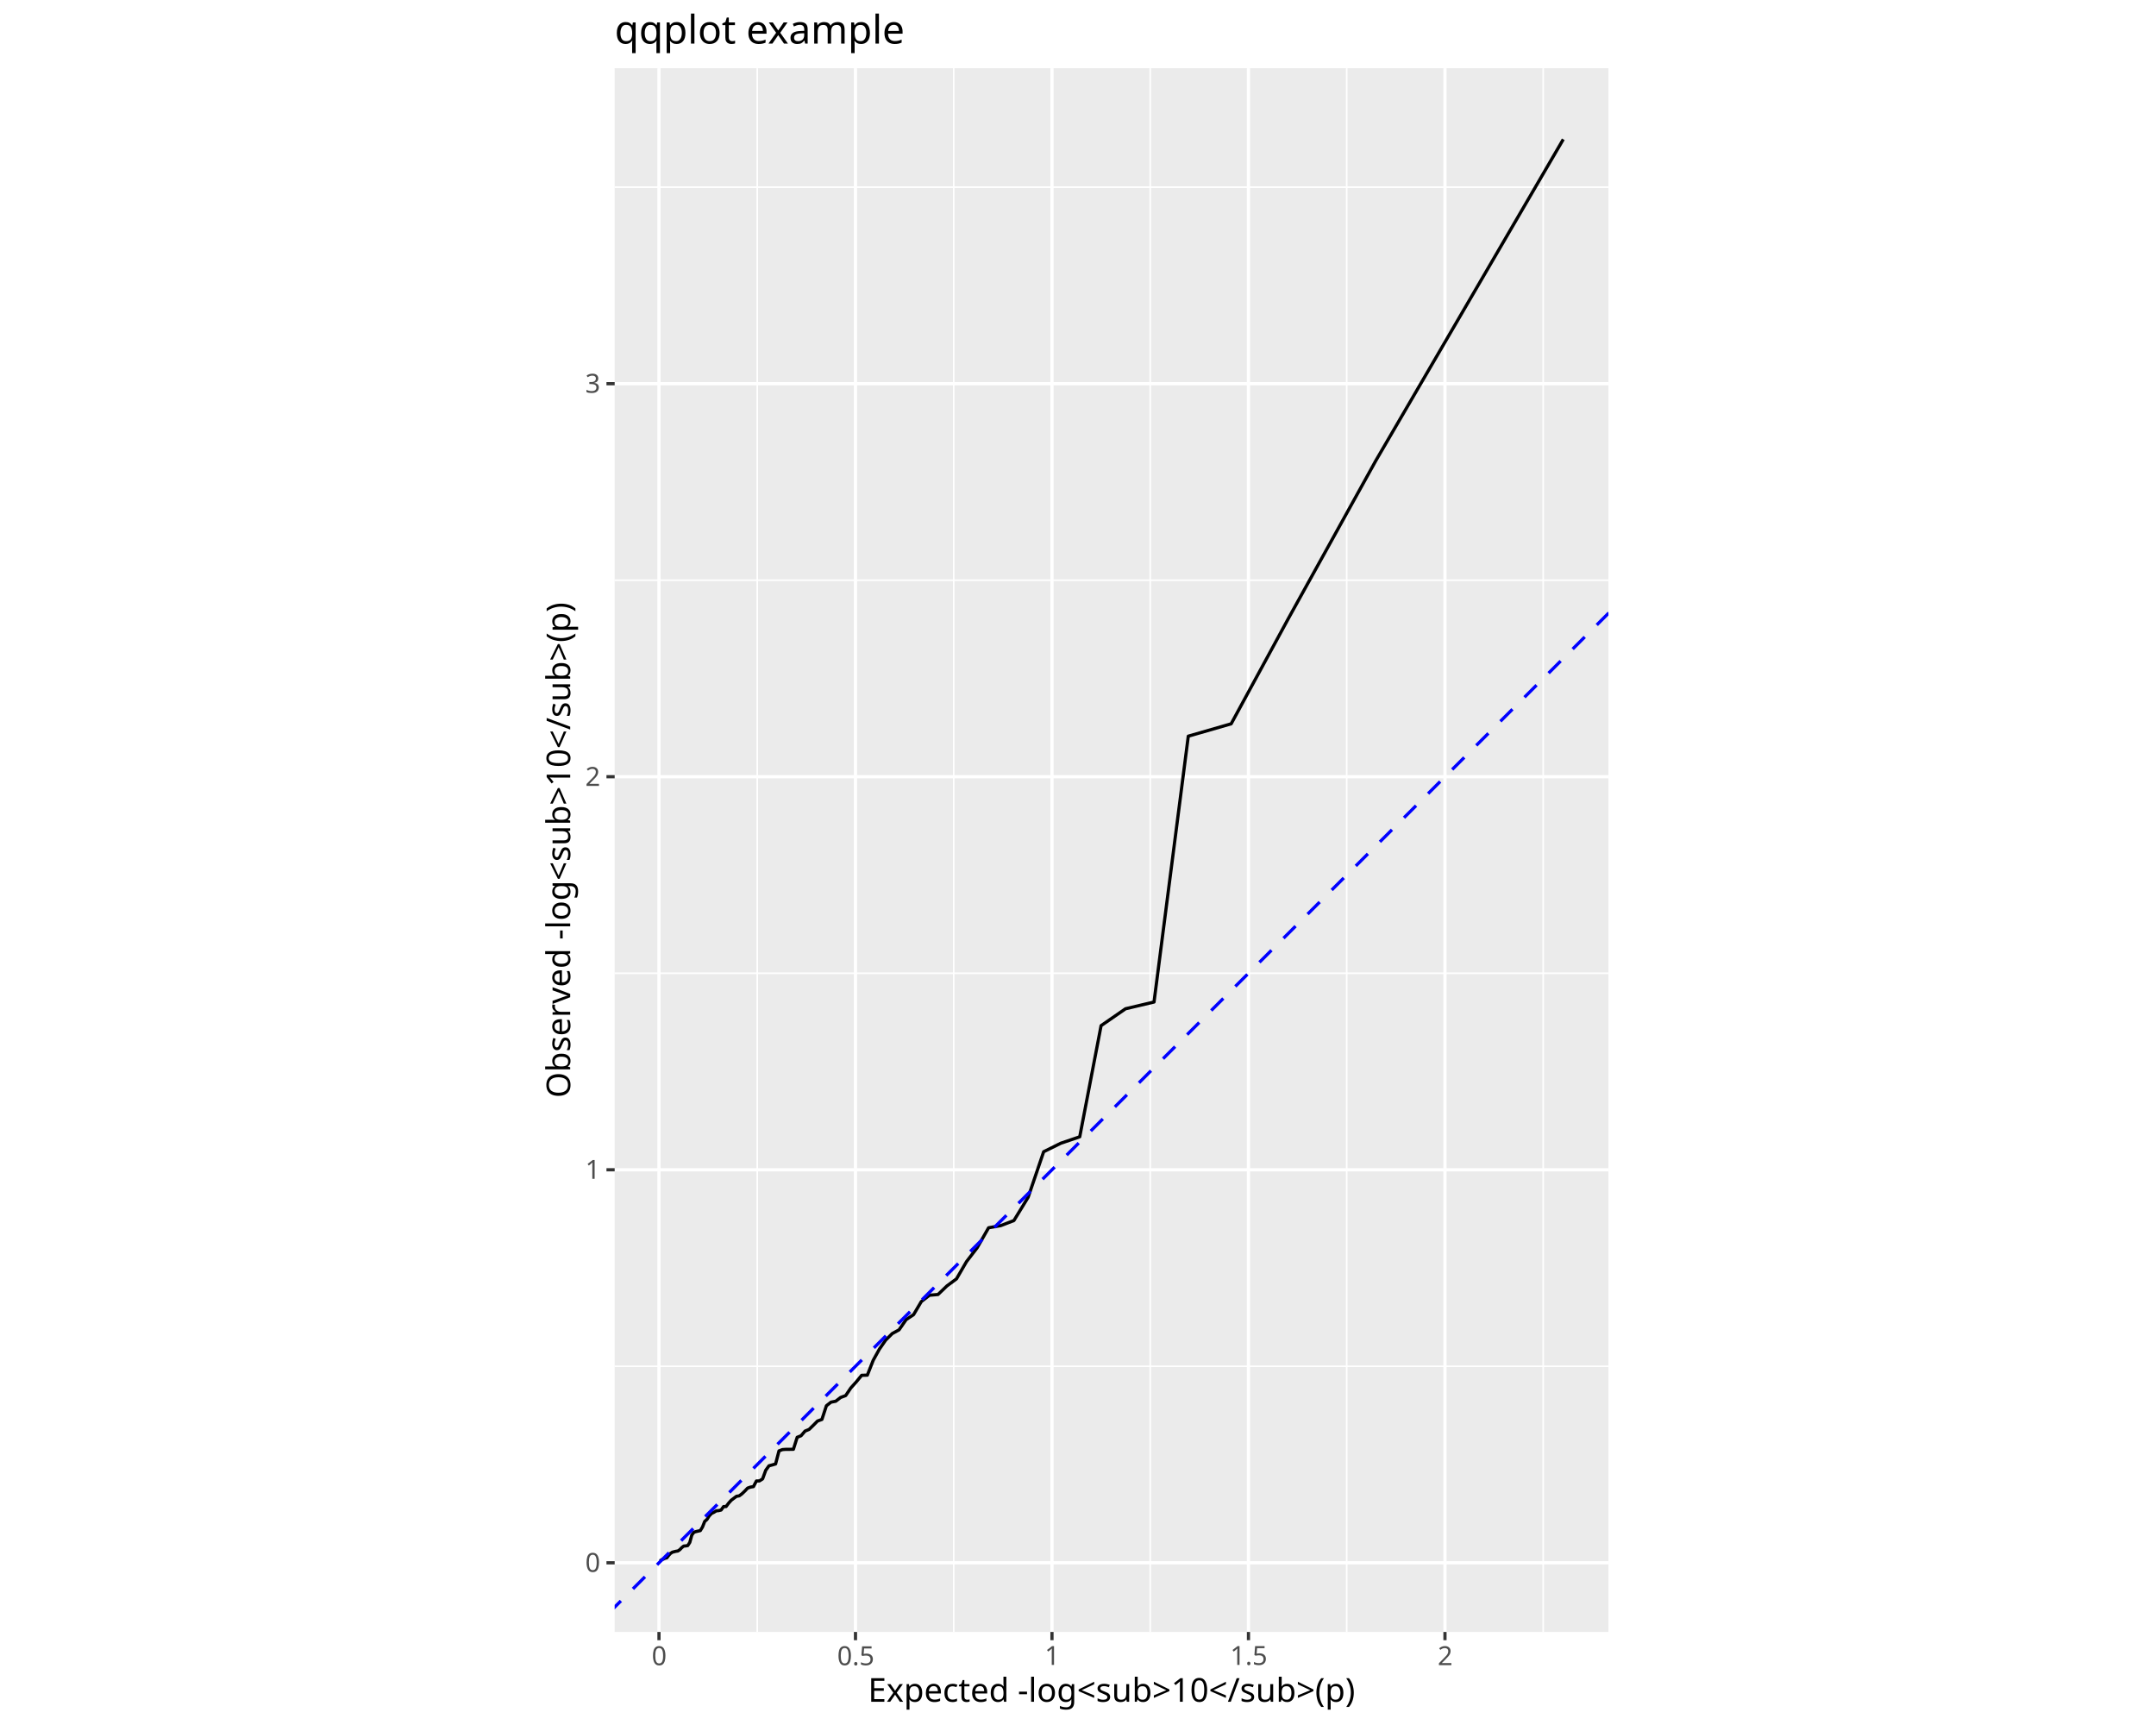
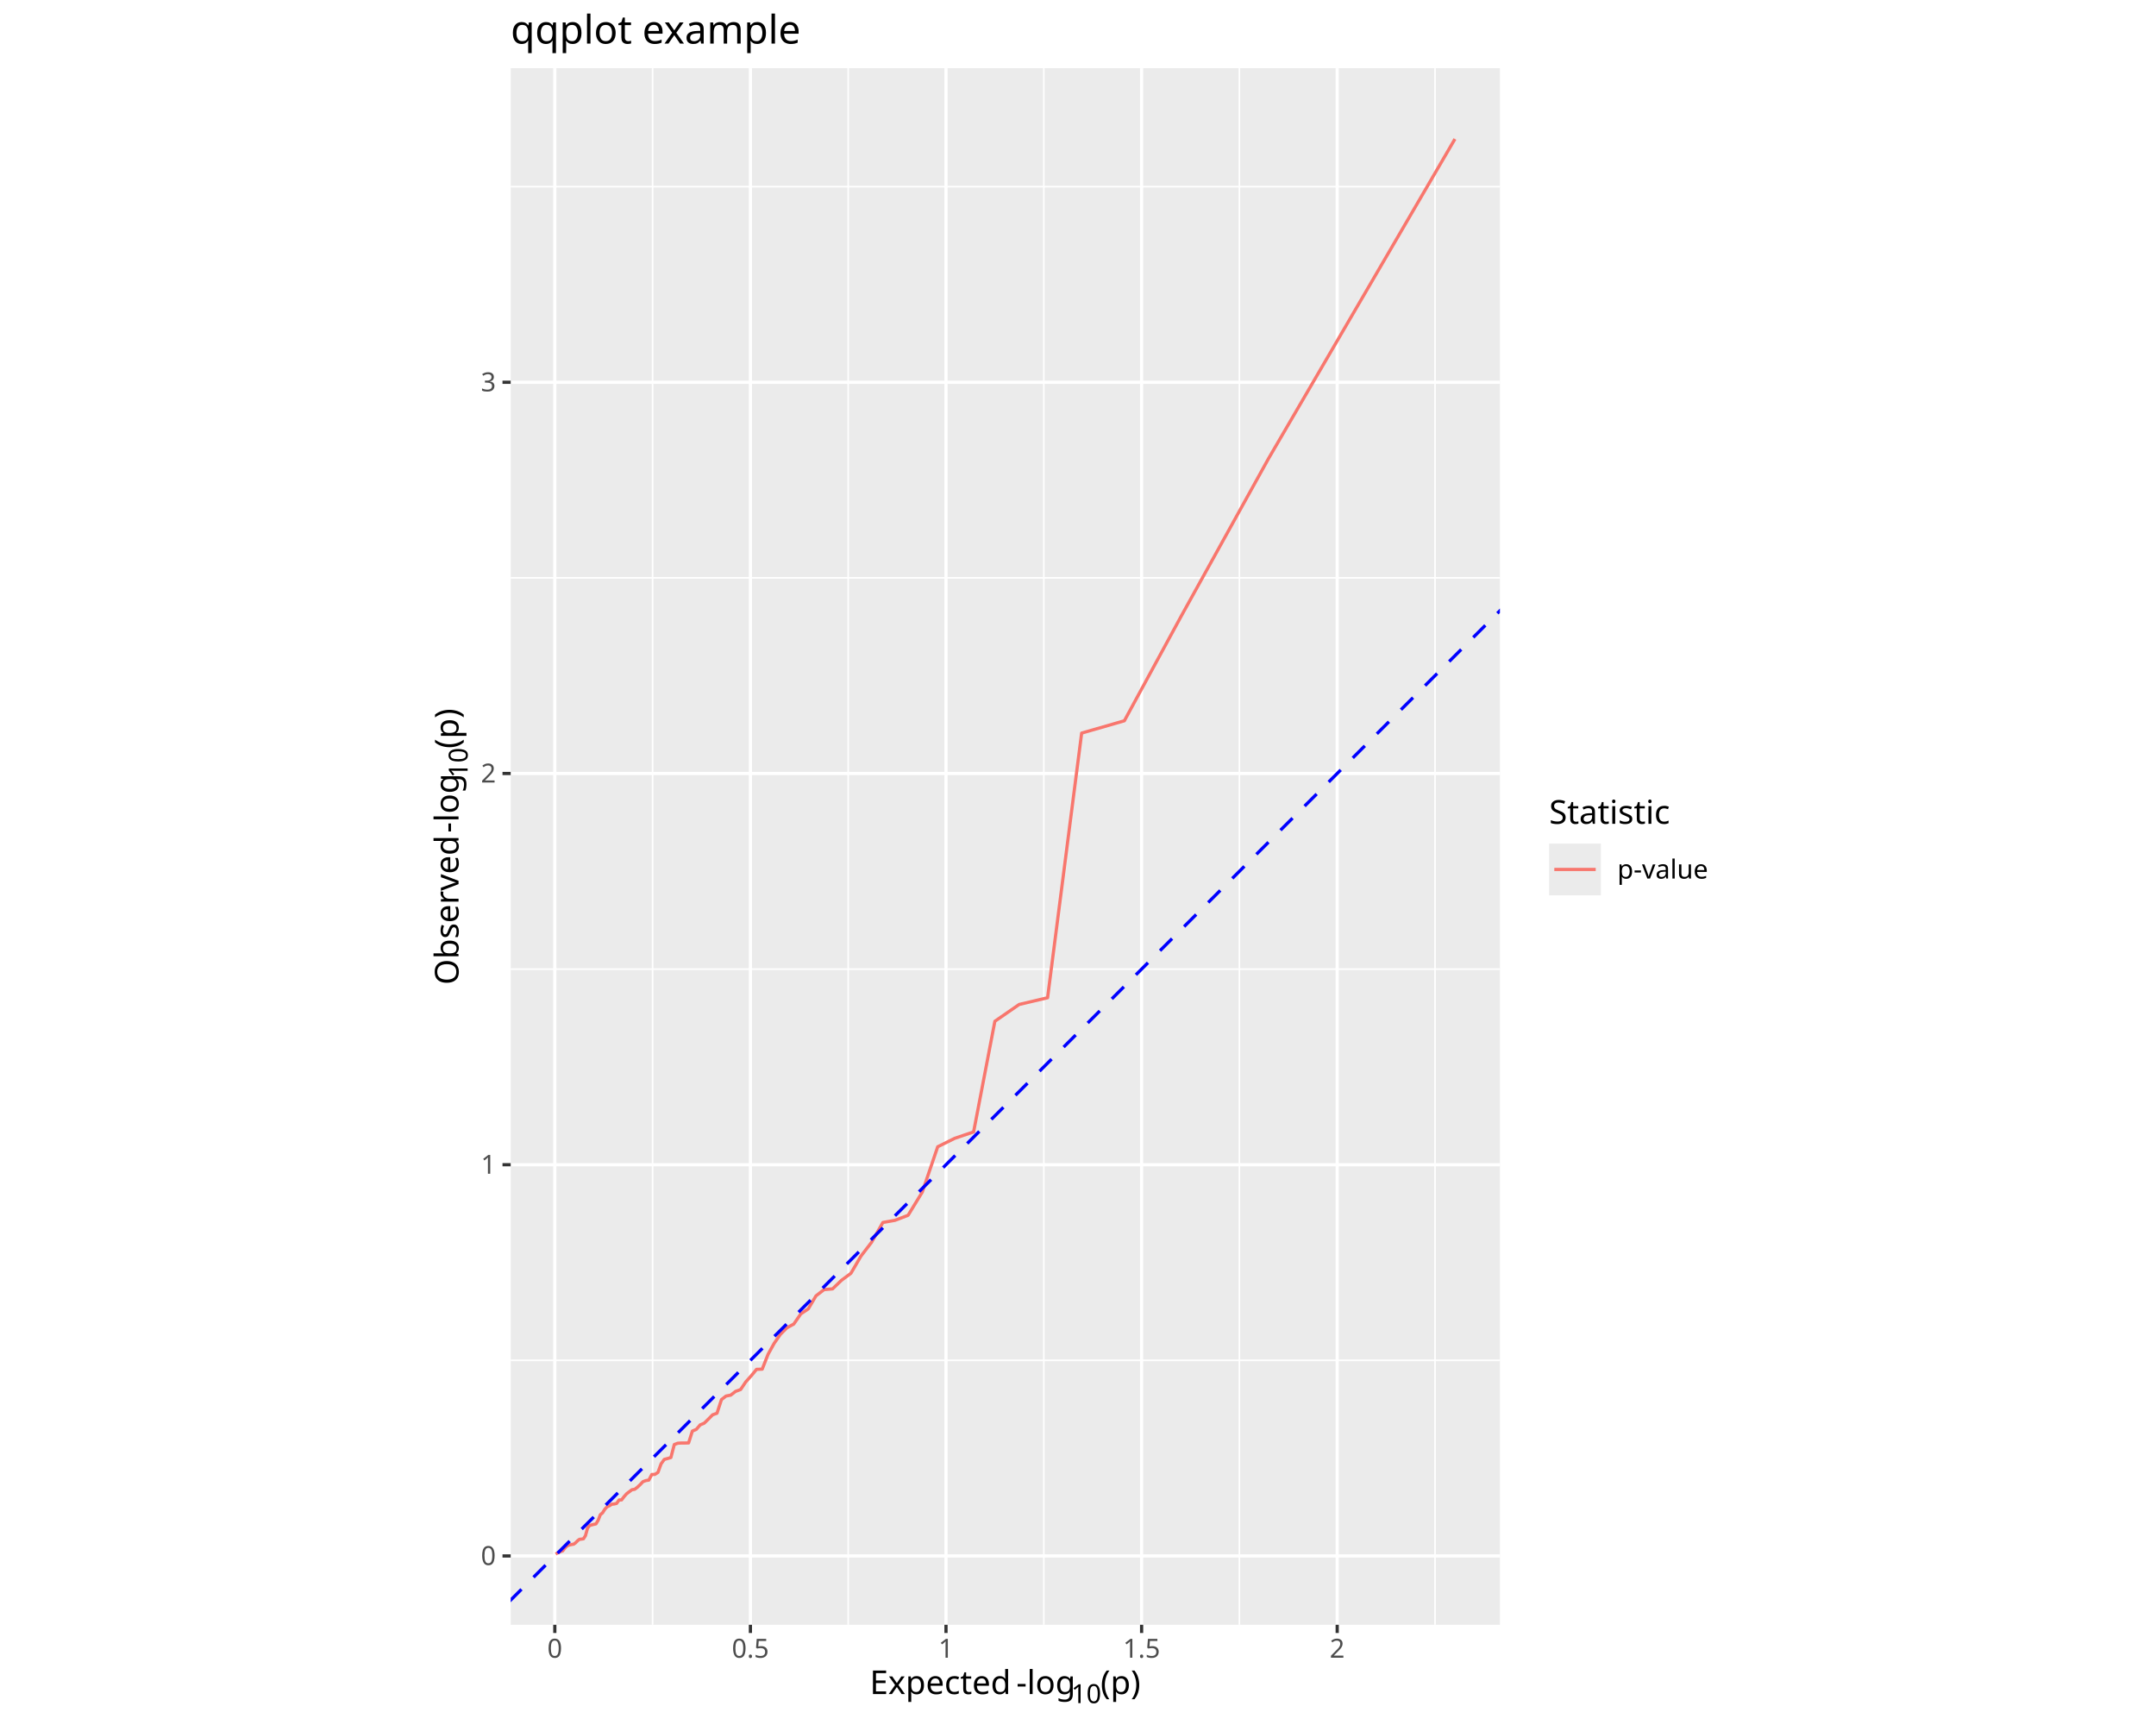
<svg xmlns="http://www.w3.org/2000/svg" class="svglite" data-engine-version="2.0" width="720.00pt" height="576.00pt" viewBox="0 0 720.00 576.00">
  <defs>
    <style type="text/css">
    .svglite line, .svglite polyline, .svglite polygon, .svglite path, .svglite rect, .svglite circle {
      fill: none;
      stroke: #000000;
      stroke-linecap: round;
      stroke-linejoin: round;
      stroke-miterlimit: 10.00;
    }
  </style>
  </defs>
  <rect width="100%" height="100%" style="stroke: none; fill: #FFFFFF;" />
  <defs>
    <clipPath id="cpMC4wMHw3MjAuMDB8MC4wMHw1NzYuMDA=">
      <rect x="0.00" y="0.00" width="720.00" height="576.00" />
    </clipPath>
  </defs>
  <g clip-path="url(#cpMC4wMHw3MjAuMDB8MC4wMHw1NzYuMDA=)">
</g>
  <defs>
-     <clipPath id="cpMTc3LjM4fDU0Mi42MnwwLjAwfDU3Ni4wMA==">
-       <rect x="177.38" y="0.00" width="365.25" height="576.00" />
+     <clipPath id="cpMTQwLjA4fDU3OS45MnwwLjAwfDU3Ni4wMA==">
+       <rect x="140.08" y="0.00" width="439.84" height="576.00" />
    </clipPath>
  </defs>
-   <g clip-path="url(#cpMTc3LjM4fDU0Mi42MnwwLjAwfDU3Ni4wMA==)">
-     <rect x="177.38" y="0.00" width="365.25" height="576.00" style="stroke-width: 1.07; stroke: #FFFFFF; fill: #FFFFFF;" />
+   <g clip-path="url(#cpMTQwLjA4fDU3OS45MnwwLjAwfDU3Ni4wMA==)">
+     <rect x="140.08" y="0.00" width="439.84" height="576.00" style="stroke-width: 1.07; stroke: #FFFFFF; fill: #FFFFFF;" />
  </g>
  <g clip-path="url(#cpMC4wMHw3MjAuMDB8MC4wMHw1NzYuMDA=)">
</g>
  <defs>
-     <clipPath id="cpMjA1LjI3fDUzNy4xNXwyMi43OHw1NDQuOTQ=">
-       <rect x="205.27" y="22.78" width="331.87" height="522.15" />
+     <clipPath id="cpMTcwLjU1fDUwMC45MHwyMi43OHw1NDIuNTQ=">
+       <rect x="170.55" y="22.78" width="330.35" height="519.76" />
    </clipPath>
  </defs>
-   <g clip-path="url(#cpMjA1LjI3fDUzNy4xNXwyMi43OHw1NDQuOTQ=)">
-     <rect x="205.27" y="22.78" width="331.87" height="522.15" style="stroke-width: 1.07; stroke: none; fill: #EBEBEB;" />
-     <polyline points="205.27,456.22 537.15,456.22 " style="stroke-width: 0.53; stroke: #FFFFFF; stroke-linecap: butt;" />
-     <polyline points="205.27,324.98 537.15,324.98 " style="stroke-width: 0.53; stroke: #FFFFFF; stroke-linecap: butt;" />
-     <polyline points="205.27,193.74 537.15,193.74 " style="stroke-width: 0.53; stroke: #FFFFFF; stroke-linecap: butt;" />
-     <polyline points="205.27,62.50 537.15,62.50 " style="stroke-width: 0.53; stroke: #FFFFFF; stroke-linecap: butt;" />
-     <polyline points="252.88,544.94 252.88,22.78 " style="stroke-width: 0.53; stroke: #FFFFFF; stroke-linecap: butt;" />
-     <polyline points="318.50,544.94 318.50,22.78 " style="stroke-width: 0.53; stroke: #FFFFFF; stroke-linecap: butt;" />
-     <polyline points="384.12,544.94 384.12,22.78 " style="stroke-width: 0.53; stroke: #FFFFFF; stroke-linecap: butt;" />
-     <polyline points="449.74,544.94 449.74,22.78 " style="stroke-width: 0.53; stroke: #FFFFFF; stroke-linecap: butt;" />
-     <polyline points="515.36,544.94 515.36,22.78 " style="stroke-width: 0.53; stroke: #FFFFFF; stroke-linecap: butt;" />
-     <polyline points="205.27,521.84 537.15,521.84 " style="stroke-width: 1.07; stroke: #FFFFFF; stroke-linecap: butt;" />
-     <polyline points="205.27,390.60 537.15,390.60 " style="stroke-width: 1.07; stroke: #FFFFFF; stroke-linecap: butt;" />
-     <polyline points="205.27,259.36 537.15,259.36 " style="stroke-width: 1.07; stroke: #FFFFFF; stroke-linecap: butt;" />
-     <polyline points="205.27,128.12 537.15,128.12 " style="stroke-width: 1.07; stroke: #FFFFFF; stroke-linecap: butt;" />
-     <polyline points="220.07,544.94 220.07,22.78 " style="stroke-width: 1.07; stroke: #FFFFFF; stroke-linecap: butt;" />
-     <polyline points="285.69,544.94 285.69,22.78 " style="stroke-width: 1.07; stroke: #FFFFFF; stroke-linecap: butt;" />
-     <polyline points="351.31,544.94 351.31,22.78 " style="stroke-width: 1.07; stroke: #FFFFFF; stroke-linecap: butt;" />
-     <polyline points="416.93,544.94 416.93,22.78 " style="stroke-width: 1.07; stroke: #FFFFFF; stroke-linecap: butt;" />
-     <polyline points="482.55,544.94 482.55,22.78 " style="stroke-width: 1.07; stroke: #FFFFFF; stroke-linecap: butt;" />
-     <polyline points="220.36,521.20 220.94,520.85 221.52,520.59 222.10,520.31 222.70,520.16 223.30,519.37 223.90,518.72 224.52,518.31 225.14,518.14 225.76,517.99 226.40,517.89 227.04,517.44 227.68,516.77 228.34,516.25 229.00,516.20 229.67,516.09 230.35,515.05 231.04,512.56 231.73,511.63 232.44,511.42 233.15,511.25 233.87,511.09 234.60,509.90 235.34,508.02 236.09,507.37 236.85,506.16 237.62,505.35 238.40,504.98 239.19,504.49 240.00,504.42 240.81,504.22 241.64,503.07 242.48,503.05 243.33,501.92 244.19,500.96 245.07,500.29 245.96,499.63 246.86,499.49 247.78,498.80 248.72,497.90 249.67,496.90 250.63,496.56 251.61,496.40 252.61,494.52 253.63,494.49 254.67,493.83 255.72,490.95 256.80,489.45 257.90,489.16 259.01,488.83 260.15,484.47 261.32,484.03 262.50,483.95 263.72,483.95 264.96,483.93 266.22,479.94 267.52,479.41 268.84,477.86 270.20,477.30 271.59,475.94 273.02,474.50 274.48,473.97 275.98,469.40 277.52,468.20 279.10,467.89 280.73,466.63 282.41,466.01 284.13,463.46 285.92,461.47 287.75,459.24 289.65,459.18 291.62,454.20 293.66,450.52 295.77,447.48 297.96,445.30 300.24,444.05 302.61,440.63 305.09,438.98 307.68,434.60 310.40,432.50 313.25,432.25 316.25,429.37 319.42,427.03 322.77,421.27 326.33,416.64 330.14,409.97 334.21,409.25 338.59,407.56 343.35,399.79 348.53,384.58 354.24,381.75 360.58,379.59 367.71,342.48 375.87,336.84 385.39,334.59 396.83,245.82 411.15,241.69 430.33,206.39 459.44,153.85 522.06,46.52 " style="stroke-width: 1.07; stroke-linecap: butt;" />
-     <line x1="-126.60" y1="868.51" x2="869.02" y2="-127.10" style="stroke-width: 1.07; stroke: #0000FF; stroke-dasharray: 5.69,5.69; stroke-linecap: butt;" />
+   <g clip-path="url(#cpMTcwLjU1fDUwMC45MHwyMi43OHw1NDIuNTQ=)">
+     <rect x="170.55" y="22.78" width="330.35" height="519.76" style="stroke-width: 1.07; stroke: none; fill: #EBEBEB;" />
+     <polyline points="170.55,454.23 500.90,454.23 " style="stroke-width: 0.53; stroke: #FFFFFF; stroke-linecap: butt;" />
+     <polyline points="170.55,323.59 500.90,323.59 " style="stroke-width: 0.53; stroke: #FFFFFF; stroke-linecap: butt;" />
+     <polyline points="170.55,192.96 500.90,192.96 " style="stroke-width: 0.53; stroke: #FFFFFF; stroke-linecap: butt;" />
+     <polyline points="170.55,62.32 500.90,62.32 " style="stroke-width: 0.53; stroke: #FFFFFF; stroke-linecap: butt;" />
+     <polyline points="217.94,542.54 217.94,22.78 " style="stroke-width: 0.53; stroke: #FFFFFF; stroke-linecap: butt;" />
+     <polyline points="283.26,542.54 283.26,22.78 " style="stroke-width: 0.53; stroke: #FFFFFF; stroke-linecap: butt;" />
+     <polyline points="348.58,542.54 348.58,22.78 " style="stroke-width: 0.53; stroke: #FFFFFF; stroke-linecap: butt;" />
+     <polyline points="413.90,542.54 413.90,22.78 " style="stroke-width: 0.53; stroke: #FFFFFF; stroke-linecap: butt;" />
+     <polyline points="479.22,542.54 479.22,22.78 " style="stroke-width: 0.53; stroke: #FFFFFF; stroke-linecap: butt;" />
+     <polyline points="170.55,519.55 500.90,519.55 " style="stroke-width: 1.07; stroke: #FFFFFF; stroke-linecap: butt;" />
+     <polyline points="170.55,388.91 500.90,388.91 " style="stroke-width: 1.07; stroke: #FFFFFF; stroke-linecap: butt;" />
+     <polyline points="170.55,258.28 500.90,258.28 " style="stroke-width: 1.07; stroke: #FFFFFF; stroke-linecap: butt;" />
+     <polyline points="170.55,127.64 500.90,127.64 " style="stroke-width: 1.07; stroke: #FFFFFF; stroke-linecap: butt;" />
+     <polyline points="185.28,542.54 185.28,22.78 " style="stroke-width: 1.07; stroke: #FFFFFF; stroke-linecap: butt;" />
+     <polyline points="250.60,542.54 250.60,22.78 " style="stroke-width: 1.07; stroke: #FFFFFF; stroke-linecap: butt;" />
+     <polyline points="315.92,542.54 315.92,22.78 " style="stroke-width: 1.07; stroke: #FFFFFF; stroke-linecap: butt;" />
+     <polyline points="381.24,542.54 381.24,22.78 " style="stroke-width: 1.07; stroke: #FFFFFF; stroke-linecap: butt;" />
+     <polyline points="446.56,542.54 446.56,22.78 " style="stroke-width: 1.07; stroke: #FFFFFF; stroke-linecap: butt;" />
+     <polyline points="185.57,518.92 186.14,518.57 186.72,518.30 187.30,518.03 187.89,517.88 188.49,517.09 189.09,516.44 189.70,516.04 190.32,515.86 190.94,515.72 191.58,515.62 192.21,515.17 192.86,514.50 193.51,513.99 194.17,513.93 194.84,513.83 195.51,512.79 196.20,510.31 196.89,509.39 197.59,509.18 198.30,509.01 199.02,508.85 199.74,507.67 200.48,505.79 201.23,505.15 201.98,503.95 202.75,503.14 203.53,502.77 204.31,502.28 205.11,502.20 205.92,502.01 206.75,500.86 207.58,500.84 208.43,499.72 209.29,498.76 210.16,498.10 211.05,497.44 211.95,497.30 212.86,496.61 213.79,495.72 214.74,494.73 215.70,494.38 216.68,494.23 217.67,492.35 218.69,492.32 219.72,491.67 220.77,488.80 221.84,487.31 222.93,487.02 224.04,486.69 225.18,482.35 226.34,481.91 227.52,481.84 228.72,481.84 229.96,481.81 231.22,477.84 232.51,477.31 233.83,475.78 235.18,475.21 236.56,473.86 237.98,472.42 239.44,471.90 240.93,467.35 242.46,466.16 244.04,465.85 245.66,464.59 247.33,463.98 249.05,461.43 250.82,459.46 252.65,457.24 254.54,457.18 256.50,452.22 258.53,448.56 260.63,445.53 262.81,443.36 265.08,442.12 267.44,438.71 269.91,437.07 272.49,432.71 275.19,430.62 278.03,430.37 281.02,427.50 284.17,425.17 287.51,419.44 291.05,414.83 294.84,408.20 298.89,407.48 303.26,405.80 307.99,398.06 313.15,382.92 318.83,380.10 325.14,377.96 332.24,341.01 340.36,335.40 349.84,333.16 361.22,244.79 375.48,240.68 394.57,205.55 423.55,153.25 485.88,46.41 " style="stroke-width: 1.07; stroke: #F8766D; stroke-linecap: butt;" />
+     <line x1="-159.80" y1="864.63" x2="831.25" y2="-126.41" style="stroke-width: 1.07; stroke: #0000FF; stroke-dasharray: 5.69,5.69; stroke-linecap: butt;" />
  </g>
  <g clip-path="url(#cpMC4wMHw3MjAuMDB8MC4wMHw1NzYuMDA=)">
-     <text x="195.45" y="524.87" style="font-size: 8.80px; fill: #4D4D4D; font-family: sans;" textLength="4.89px" lengthAdjust="spacingAndGlyphs">0</text>
-     <text x="195.45" y="393.63" style="font-size: 8.80px; fill: #4D4D4D; font-family: sans;" textLength="4.89px" lengthAdjust="spacingAndGlyphs">1</text>
-     <text x="195.45" y="262.43" style="font-size: 8.80px; fill: #4D4D4D; font-family: sans;" textLength="4.89px" lengthAdjust="spacingAndGlyphs">2</text>
-     <text x="195.45" y="131.15" style="font-size: 8.80px; fill: #4D4D4D; font-family: sans;" textLength="4.89px" lengthAdjust="spacingAndGlyphs">3</text>
-     <polyline points="202.53,521.84 205.27,521.84 " style="stroke-width: 1.07; stroke: #333333; stroke-linecap: butt;" />
-     <polyline points="202.53,390.60 205.27,390.60 " style="stroke-width: 1.07; stroke: #333333; stroke-linecap: butt;" />
-     <polyline points="202.53,259.36 205.27,259.36 " style="stroke-width: 1.07; stroke: #333333; stroke-linecap: butt;" />
-     <polyline points="202.53,128.12 205.27,128.12 " style="stroke-width: 1.07; stroke: #333333; stroke-linecap: butt;" />
-     <polyline points="220.07,547.68 220.07,544.94 " style="stroke-width: 1.07; stroke: #333333; stroke-linecap: butt;" />
-     <polyline points="285.69,547.68 285.69,544.94 " style="stroke-width: 1.07; stroke: #333333; stroke-linecap: butt;" />
-     <polyline points="351.31,547.68 351.31,544.94 " style="stroke-width: 1.07; stroke: #333333; stroke-linecap: butt;" />
-     <polyline points="416.93,547.68 416.93,544.94 " style="stroke-width: 1.07; stroke: #333333; stroke-linecap: butt;" />
-     <polyline points="482.55,547.68 482.55,544.94 " style="stroke-width: 1.07; stroke: #333333; stroke-linecap: butt;" />
-     <text x="217.63" y="556.02" style="font-size: 8.80px; fill: #4D4D4D; font-family: sans;" textLength="4.89px" lengthAdjust="spacingAndGlyphs">0</text>
-     <text x="279.58" y="556.02" style="font-size: 8.80px; fill: #4D4D4D; font-family: sans;" textLength="12.23px" lengthAdjust="spacingAndGlyphs">0.5</text>
-     <text x="348.87" y="555.93" style="font-size: 8.80px; fill: #4D4D4D; font-family: sans;" textLength="4.89px" lengthAdjust="spacingAndGlyphs">1</text>
-     <text x="410.82" y="555.93" style="font-size: 8.80px; fill: #4D4D4D; font-family: sans;" textLength="12.23px" lengthAdjust="spacingAndGlyphs">1.5</text>
-     <text x="480.11" y="556.02" style="font-size: 8.80px; fill: #4D4D4D; font-family: sans;" textLength="4.89px" lengthAdjust="spacingAndGlyphs">2</text>
-     <text x="371.21" y="568.24" text-anchor="middle" style="font-size: 11.00px; font-family: sans;" textLength="157.21px" lengthAdjust="spacingAndGlyphs">Expected -log&lt;sub&gt;10&lt;/sub&gt;(p)</text>
-     <text transform="translate(190.42,283.86) rotate(-90)" text-anchor="middle" style="font-size: 11.00px; font-family: sans;" textLength="159.03px" lengthAdjust="spacingAndGlyphs">Observed -log&lt;sub&gt;10&lt;/sub&gt;(p)</text>
-     <text x="205.27" y="14.56" style="font-size: 13.20px; font-family: sans;" textLength="89.54px" lengthAdjust="spacingAndGlyphs">qqplot example</text>
+     <text x="165.62" y="522.58" text-anchor="end" style="font-size: 8.80px; fill: #4D4D4D; font-family: sans;" textLength="4.89px" lengthAdjust="spacingAndGlyphs">0</text>
+     <text x="165.62" y="391.94" text-anchor="end" style="font-size: 8.80px; fill: #4D4D4D; font-family: sans;" textLength="4.89px" lengthAdjust="spacingAndGlyphs">1</text>
+     <text x="165.62" y="261.30" text-anchor="end" style="font-size: 8.80px; fill: #4D4D4D; font-family: sans;" textLength="4.89px" lengthAdjust="spacingAndGlyphs">2</text>
+     <text x="165.62" y="130.67" text-anchor="end" style="font-size: 8.80px; fill: #4D4D4D; font-family: sans;" textLength="4.89px" lengthAdjust="spacingAndGlyphs">3</text>
+     <polyline points="167.81,519.55 170.55,519.55 " style="stroke-width: 1.07; stroke: #333333; stroke-linecap: butt;" />
+     <polyline points="167.81,388.91 170.55,388.91 " style="stroke-width: 1.07; stroke: #333333; stroke-linecap: butt;" />
+     <polyline points="167.81,258.28 170.55,258.28 " style="stroke-width: 1.07; stroke: #333333; stroke-linecap: butt;" />
+     <polyline points="167.81,127.64 170.55,127.64 " style="stroke-width: 1.07; stroke: #333333; stroke-linecap: butt;" />
+     <polyline points="185.28,545.28 185.28,542.54 " style="stroke-width: 1.07; stroke: #333333; stroke-linecap: butt;" />
+     <polyline points="250.60,545.28 250.60,542.54 " style="stroke-width: 1.07; stroke: #333333; stroke-linecap: butt;" />
+     <polyline points="315.92,545.28 315.92,542.54 " style="stroke-width: 1.07; stroke: #333333; stroke-linecap: butt;" />
+     <polyline points="381.24,545.28 381.24,542.54 " style="stroke-width: 1.07; stroke: #333333; stroke-linecap: butt;" />
+     <polyline points="446.56,545.28 446.56,542.54 " style="stroke-width: 1.07; stroke: #333333; stroke-linecap: butt;" />
+     <text x="185.28" y="553.53" text-anchor="middle" style="font-size: 8.80px; fill: #4D4D4D; font-family: sans;" textLength="4.89px" lengthAdjust="spacingAndGlyphs">0</text>
+     <text x="250.60" y="553.53" text-anchor="middle" style="font-size: 8.80px; fill: #4D4D4D; font-family: sans;" textLength="12.23px" lengthAdjust="spacingAndGlyphs">0.5</text>
+     <text x="315.92" y="553.53" text-anchor="middle" style="font-size: 8.80px; fill: #4D4D4D; font-family: sans;" textLength="4.89px" lengthAdjust="spacingAndGlyphs">1</text>
+     <text x="381.24" y="553.53" text-anchor="middle" style="font-size: 8.80px; fill: #4D4D4D; font-family: sans;" textLength="12.23px" lengthAdjust="spacingAndGlyphs">1.5</text>
+     <text x="446.56" y="553.53" text-anchor="middle" style="font-size: 8.80px; fill: #4D4D4D; font-family: sans;" textLength="4.89px" lengthAdjust="spacingAndGlyphs">2</text>
+     <text x="290.47" y="565.67" style="font-size: 11.00px; font-family: sans;" textLength="45.88px" lengthAdjust="spacingAndGlyphs">Expected</text>
+     <text x="339.40" y="565.67" style="font-size: 11.00px; font-family: sans;" textLength="18.34px" lengthAdjust="spacingAndGlyphs">-log</text>
+     <text x="357.74" y="568.69" style="font-size: 8.80px; font-family: sans;" textLength="9.79px" lengthAdjust="spacingAndGlyphs">10</text>
+     <text x="367.53" y="565.67" style="font-size: 11.00px; font-family: sans;" textLength="13.44px" lengthAdjust="spacingAndGlyphs">(p)</text>
+     <text transform="translate(153.13,328.83) rotate(-90)" style="font-size: 11.00px; font-family: sans;" textLength="47.70px" lengthAdjust="spacingAndGlyphs">Observed</text>
+     <text transform="translate(153.13,278.07) rotate(-90)" style="font-size: 11.00px; font-family: sans;" textLength="18.34px" lengthAdjust="spacingAndGlyphs">-log</text>
+     <text transform="translate(156.16,259.73) rotate(-90)" style="font-size: 8.80px; font-family: sans;" textLength="9.79px" lengthAdjust="spacingAndGlyphs">10</text>
+     <text transform="translate(153.13,249.94) rotate(-90)" style="font-size: 11.00px; font-family: sans;" textLength="13.44px" lengthAdjust="spacingAndGlyphs">(p)</text>
+     <rect x="511.86" y="260.88" width="62.58" height="43.57" style="stroke-width: 1.07; stroke: none; fill: #FFFFFF;" />
+     <text x="517.34" y="275.07" style="font-size: 11.00px; font-family: sans;" textLength="38.52px" lengthAdjust="spacingAndGlyphs">Statistic</text>
+     <rect x="517.34" y="281.69" width="17.28" height="17.28" style="stroke-width: 1.07; stroke: none; fill: #EBEBEB;" />
+     <line x1="519.06" y1="290.33" x2="532.89" y2="290.33" style="stroke-width: 1.07; stroke: #F8766D; stroke-linecap: butt;" />
+     <text x="540.10" y="293.36" style="font-size: 8.80px; font-family: sans;" textLength="28.87px" lengthAdjust="spacingAndGlyphs">p-value</text>
+     <text x="170.55" y="14.56" style="font-size: 13.20px; font-family: sans;" textLength="89.54px" lengthAdjust="spacingAndGlyphs">qqplot example</text>
  </g>
</svg>
